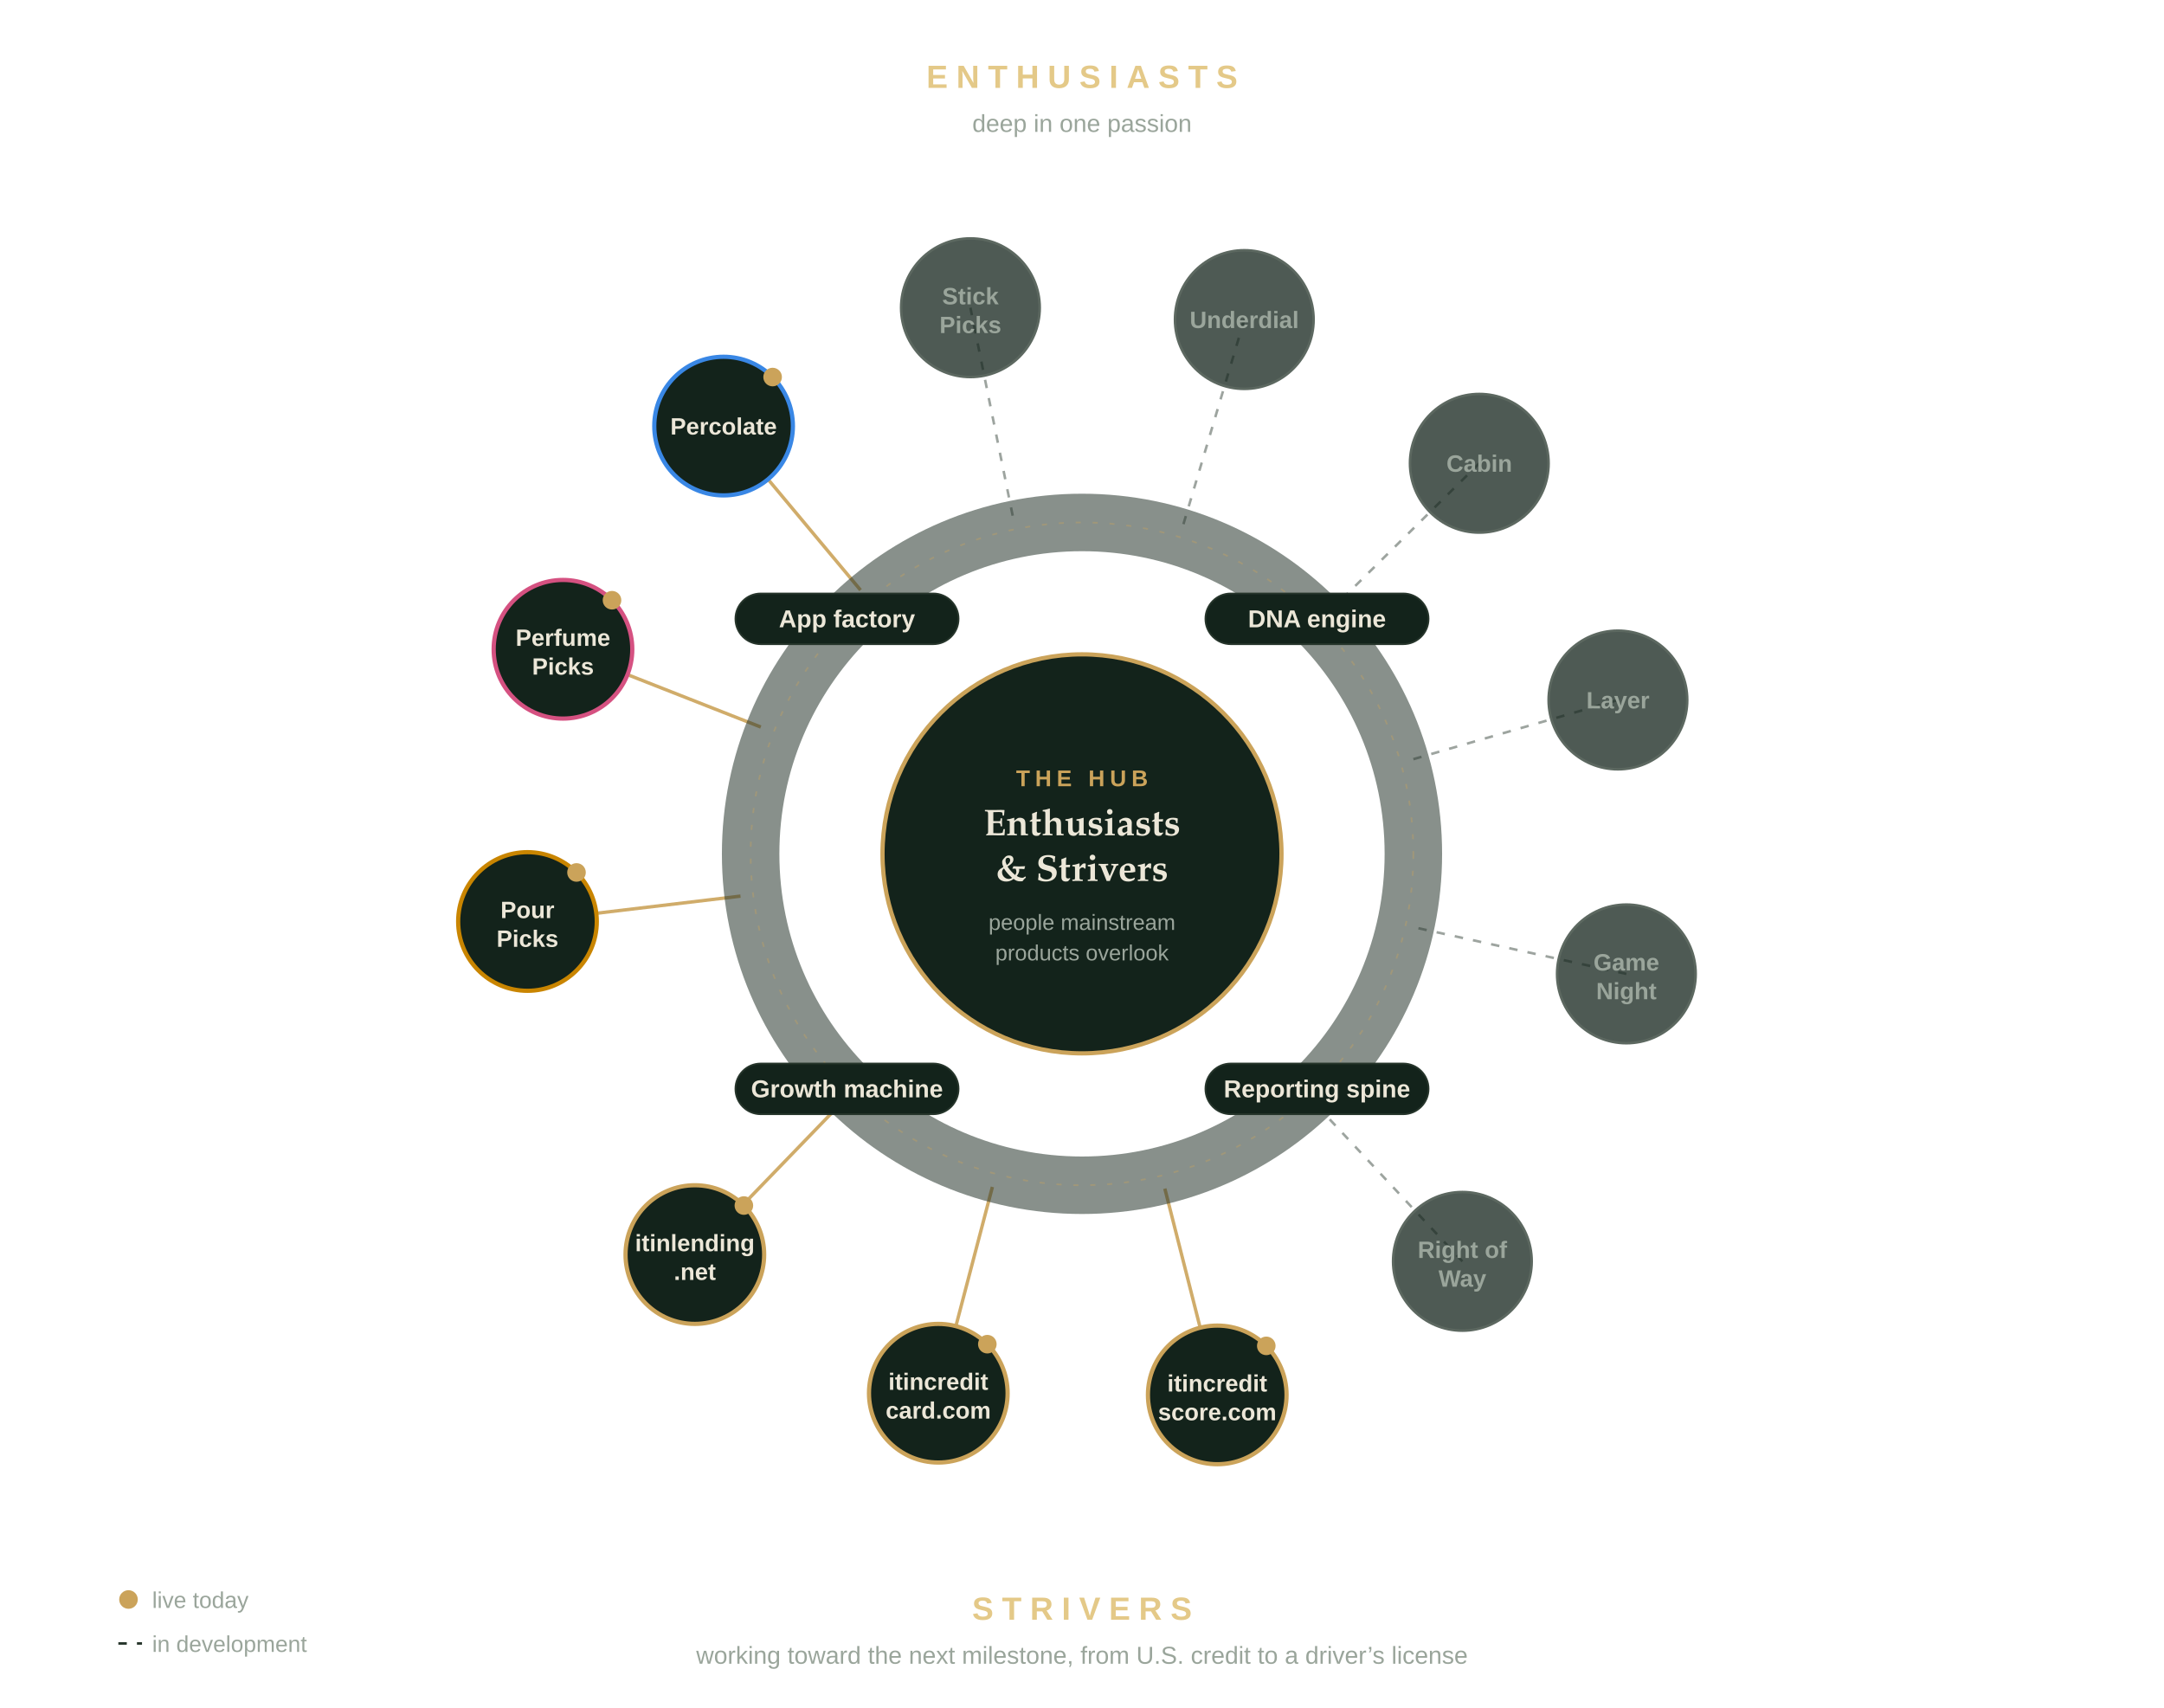
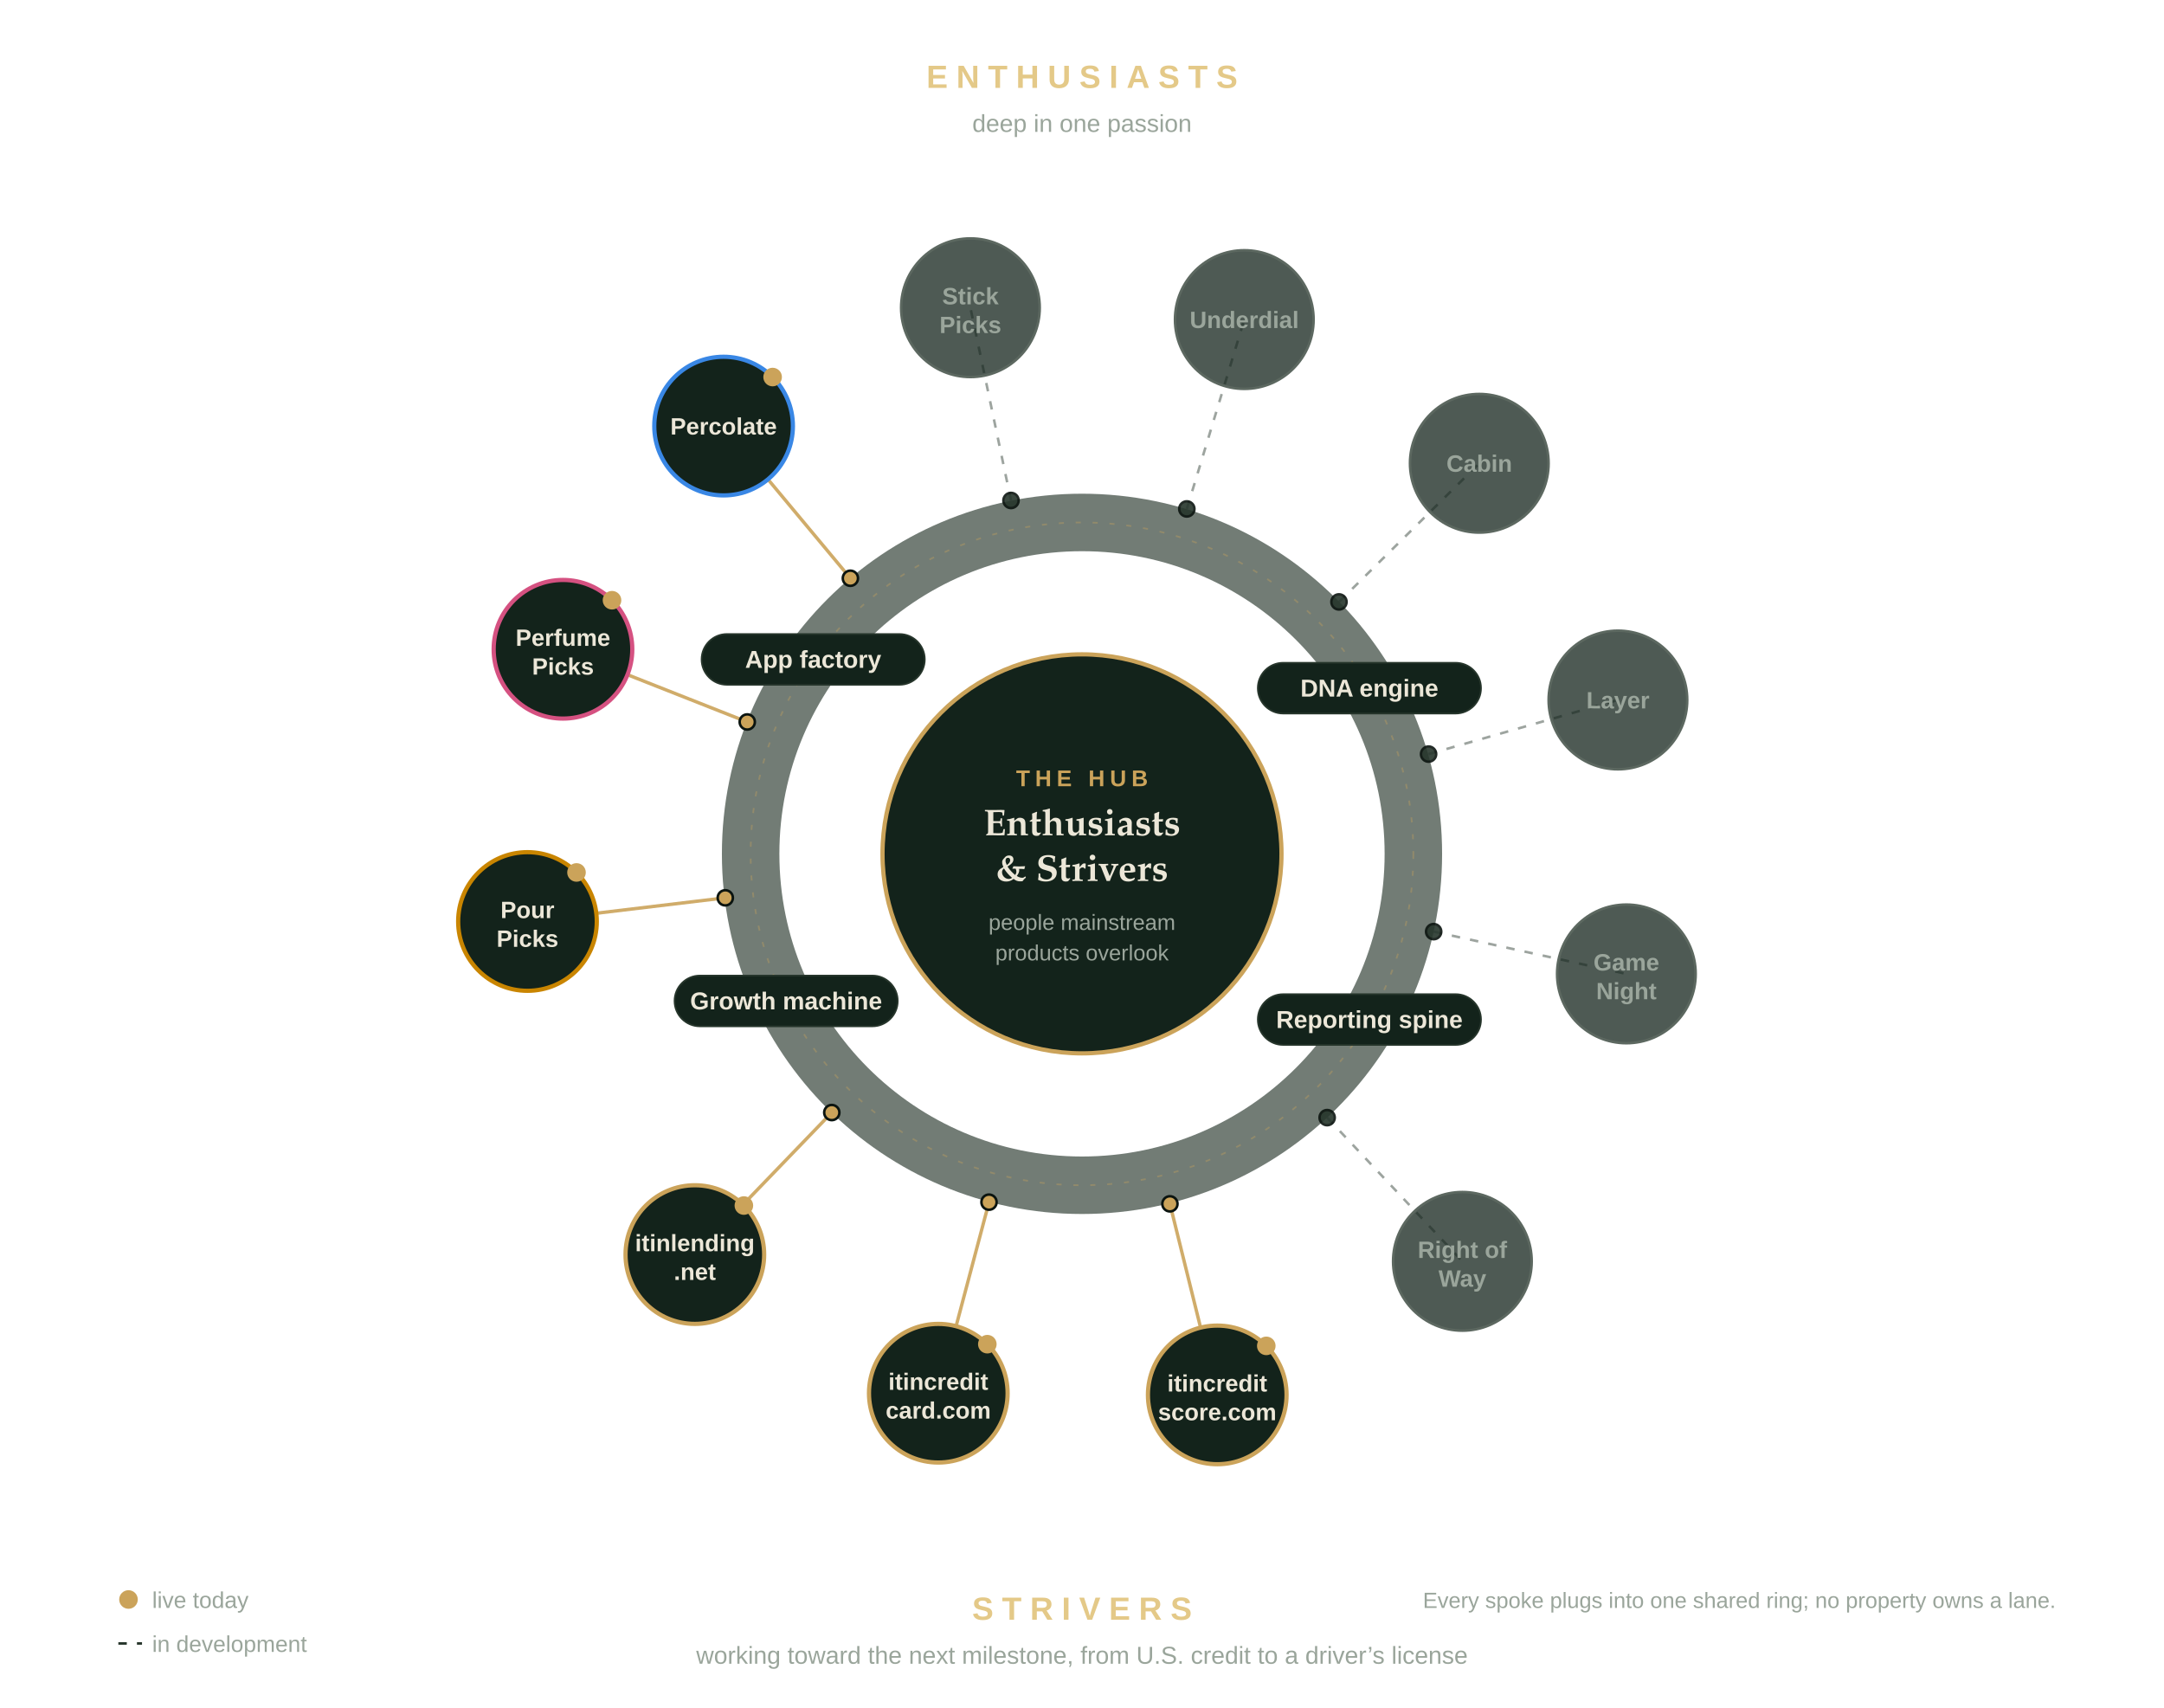
- <svg xmlns="http://www.w3.org/2000/svg" viewBox="0 0 1280 1010" font-family="Avenir Next, Helvetica Neue, Arial, sans-serif" role="img" aria-label="Timberline hub and spoke model: the hub is two audiences, enthusiasts and strivers; every property is a spoke">
+ <svg xmlns="http://www.w3.org/2000/svg" viewBox="0 0 1280 1010" font-family="Avenir Next, Helvetica Neue, Arial, sans-serif" role="img" aria-label="Timberline hub and spoke model: the hub is two audiences, enthusiasts and strivers; every property is a spoke plugged into one shared ring of services">
  <text x="640" y="52" fill="#E4C988" font-size="19" font-weight="700" text-anchor="middle" letter-spacing="5">ENTHUSIASTS</text>
  <text x="640" y="78" fill="#9AA59B" font-size="14.5" text-anchor="middle">deep in one passion</text>
  <text x="640" y="958" fill="#E4C988" font-size="19" font-weight="700" text-anchor="middle" letter-spacing="5">STRIVERS</text>
  <text x="640" y="984" fill="#9AA59B" font-size="14.5" text-anchor="middle">working toward the next milestone, from U.S. credit to a driver’s license</text>
-   <line x1="438" y1="530" x2="312" y2="545" stroke="#CBA35A" stroke-width="2" opacity="0.9" />
-   <line x1="450" y1="430" x2="333" y2="384" stroke="#CBA35A" stroke-width="2" opacity="0.9" />
-   <line x1="509" y1="349" x2="428" y2="252" stroke="#CBA35A" stroke-width="2" opacity="0.9" />
-   <line x1="599" y1="305" x2="574" y2="182" stroke="#26352B" stroke-width="1.5" opacity="0.45" stroke-dasharray="5 6" />
-   <line x1="700" y1="310" x2="736" y2="189" stroke="#26352B" stroke-width="1.5" opacity="0.45" stroke-dasharray="5 6" />
-   <line x1="786" y1="362" x2="875" y2="274" stroke="#26352B" stroke-width="1.5" opacity="0.45" stroke-dasharray="5 6" />
-   <line x1="836" y1="449" x2="957" y2="414" stroke="#26352B" stroke-width="1.5" opacity="0.45" stroke-dasharray="5 6" />
-   <line x1="839" y1="549" x2="962" y2="576" stroke="#26352B" stroke-width="1.5" opacity="0.45" stroke-dasharray="5 6" />
-   <line x1="498" y1="652" x2="411" y2="742" stroke="#CBA35A" stroke-width="2" opacity="0.9" />
-   <line x1="587" y1="702" x2="555" y2="824" stroke="#CBA35A" stroke-width="2" opacity="0.9" />
-   <line x1="689" y1="703" x2="720" y2="825" stroke="#CBA35A" stroke-width="2" opacity="0.9" />
-   <line x1="779" y1="654" x2="865" y2="746" stroke="#26352B" stroke-width="1.5" opacity="0.45" stroke-dasharray="5 6" />
-   <circle cx="640" cy="505" r="196" fill="none" stroke="#26352B" stroke-width="34" opacity="0.55" />
+   <line x1="429" y1="531" x2="312" y2="545" stroke="#CBA35A" stroke-width="2" opacity="0.9" />
+   <line x1="442" y1="427" x2="333" y2="384" stroke="#CBA35A" stroke-width="2" opacity="0.9" />
+   <line x1="503" y1="342" x2="428" y2="252" stroke="#CBA35A" stroke-width="2" opacity="0.9" />
+   <line x1="598" y1="296" x2="574" y2="182" stroke="#26352B" stroke-width="1.5" opacity="0.45" stroke-dasharray="5 6" />
+   <line x1="702" y1="301" x2="736" y2="189" stroke="#26352B" stroke-width="1.5" opacity="0.45" stroke-dasharray="5 6" />
+   <line x1="792" y1="356" x2="875" y2="274" stroke="#26352B" stroke-width="1.5" opacity="0.45" stroke-dasharray="5 6" />
+   <line x1="845" y1="446" x2="957" y2="414" stroke="#26352B" stroke-width="1.5" opacity="0.45" stroke-dasharray="5 6" />
+   <line x1="848" y1="551" x2="962" y2="576" stroke="#26352B" stroke-width="1.5" opacity="0.45" stroke-dasharray="5 6" />
+   <line x1="492" y1="658" x2="411" y2="742" stroke="#CBA35A" stroke-width="2" opacity="0.9" />
+   <line x1="585" y1="711" x2="555" y2="824" stroke="#CBA35A" stroke-width="2" opacity="0.9" />
+   <line x1="692" y1="712" x2="720" y2="825" stroke="#CBA35A" stroke-width="2" opacity="0.9" />
+   <line x1="785" y1="661" x2="865" y2="746" stroke="#26352B" stroke-width="1.5" opacity="0.45" stroke-dasharray="5 6" />
+   <circle cx="640" cy="505" r="196" fill="none" stroke="#26352B" stroke-width="34" opacity="0.65" />
  <circle cx="640" cy="505" r="196" fill="none" stroke="#CBA35A" stroke-width="1" opacity="0.35" stroke-dasharray="3 7" />
-   <rect x="713" y="351" width="132" height="30" rx="15" fill="#13231B" stroke="#26352B" />
-   <text x="779" y="371" fill="#ECE7D8" font-size="14.5" font-weight="600" text-anchor="middle">DNA engine</text>
-   <rect x="435" y="351" width="132" height="30" rx="15" fill="#13231B" stroke="#26352B" />
-   <text x="501" y="371" fill="#ECE7D8" font-size="14.5" font-weight="600" text-anchor="middle">App factory</text>
-   <rect x="435" y="629" width="132" height="30" rx="15" fill="#13231B" stroke="#26352B" />
-   <text x="501" y="649" fill="#ECE7D8" font-size="14.5" font-weight="600" text-anchor="middle">Growth machine</text>
-   <rect x="713" y="629" width="132" height="30" rx="15" fill="#13231B" stroke="#26352B" />
-   <text x="779" y="649" fill="#ECE7D8" font-size="14.5" font-weight="600" text-anchor="middle">Reporting spine</text>
+   <circle cx="429" cy="531" r="4.5" fill="#CBA35A" stroke="#0B1410" stroke-width="1.5" opacity="1" />
+   <circle cx="442" cy="427" r="4.5" fill="#CBA35A" stroke="#0B1410" stroke-width="1.5" opacity="1" />
+   <circle cx="503" cy="342" r="4.5" fill="#CBA35A" stroke="#0B1410" stroke-width="1.5" opacity="1" />
+   <circle cx="598" cy="296" r="4.5" fill="#26352B" stroke="#0B1410" stroke-width="1.5" opacity="0.9" />
+   <circle cx="702" cy="301" r="4.5" fill="#26352B" stroke="#0B1410" stroke-width="1.5" opacity="0.9" />
+   <circle cx="792" cy="356" r="4.5" fill="#26352B" stroke="#0B1410" stroke-width="1.5" opacity="0.9" />
+   <circle cx="845" cy="446" r="4.5" fill="#26352B" stroke="#0B1410" stroke-width="1.5" opacity="0.9" />
+   <circle cx="848" cy="551" r="4.5" fill="#26352B" stroke="#0B1410" stroke-width="1.5" opacity="0.9" />
+   <circle cx="492" cy="658" r="4.5" fill="#CBA35A" stroke="#0B1410" stroke-width="1.5" opacity="1" />
+   <circle cx="585" cy="711" r="4.5" fill="#CBA35A" stroke="#0B1410" stroke-width="1.5" opacity="1" />
+   <circle cx="692" cy="712" r="4.5" fill="#CBA35A" stroke="#0B1410" stroke-width="1.5" opacity="1" />
+   <circle cx="785" cy="661" r="4.5" fill="#26352B" stroke="#0B1410" stroke-width="1.5" opacity="0.9" />
+   <rect x="744" y="392" width="132" height="30" rx="15" fill="#13231B" stroke="#26352B" />
+   <text x="810" y="412" fill="#ECE7D8" font-size="14.5" font-weight="600" text-anchor="middle">DNA engine</text>
+   <rect x="415" y="375" width="132" height="30" rx="15" fill="#13231B" stroke="#26352B" />
+   <text x="481" y="395" fill="#ECE7D8" font-size="14.5" font-weight="600" text-anchor="middle">App factory</text>
+   <rect x="399" y="577" width="132" height="30" rx="15" fill="#13231B" stroke="#26352B" />
+   <text x="465" y="597" fill="#ECE7D8" font-size="14.5" font-weight="600" text-anchor="middle">Growth machine</text>
+   <rect x="744" y="588" width="132" height="30" rx="15" fill="#13231B" stroke="#26352B" />
+   <text x="810" y="608" fill="#ECE7D8" font-size="14.5" font-weight="600" text-anchor="middle">Reporting spine</text>
  <circle cx="640" cy="505" r="118" fill="#13231B" stroke="#CBA35A" stroke-width="2.5" />
  <text x="640" y="465" fill="#CBA35A" font-size="13.5" font-weight="700" text-anchor="middle" letter-spacing="3">THE HUB</text>
  <text x="640" y="494" fill="#ECE7D8" font-size="22" font-weight="700" text-anchor="middle" font-family="Iowan Old Style, Palatino, Georgia, serif">Enthusiasts</text>
  <text x="640" y="521" fill="#ECE7D8" font-size="22" font-weight="700" text-anchor="middle" font-family="Iowan Old Style, Palatino, Georgia, serif">&amp; Strivers</text>
  <text x="640" y="550" fill="#9AA59B" font-size="13" text-anchor="middle">people mainstream</text>
  <text x="640" y="568" fill="#9AA59B" font-size="13" text-anchor="middle">products overlook</text>
  <circle cx="312" cy="545" r="41" fill="#13231B" stroke="#c98500" stroke-width="2.5" opacity="1" />
  <text x="312" y="543" fill="#ECE7D8" font-size="14" font-weight="600" text-anchor="middle">Pour</text>
  <text x="312" y="560" fill="#ECE7D8" font-size="14" font-weight="600" text-anchor="middle">Picks</text>
  <circle cx="341" cy="516" r="5.5" fill="#CBA35A" />
  <circle cx="333" cy="384" r="41" fill="#13231B" stroke="#d55181" stroke-width="2.5" opacity="1" />
  <text x="333" y="382" fill="#ECE7D8" font-size="14" font-weight="600" text-anchor="middle">Perfume</text>
  <text x="333" y="399" fill="#ECE7D8" font-size="14" font-weight="600" text-anchor="middle">Picks</text>
  <circle cx="362" cy="355" r="5.5" fill="#CBA35A" />
  <circle cx="428" cy="252" r="41" fill="#13231B" stroke="#3987e5" stroke-width="2.5" opacity="1" />
  <text x="428" y="257" fill="#ECE7D8" font-size="14" font-weight="600" text-anchor="middle">Percolate</text>
  <circle cx="457" cy="223" r="5.5" fill="#CBA35A" />
  <circle cx="574" cy="182" r="41" fill="#13231B" stroke="#26352B" stroke-width="1.5" opacity="0.75" />
  <text x="574" y="180" fill="#9AA59B" font-size="14" font-weight="600" text-anchor="middle">Stick</text>
  <text x="574" y="197" fill="#9AA59B" font-size="14" font-weight="600" text-anchor="middle">Picks</text>
  <circle cx="736" cy="189" r="41" fill="#13231B" stroke="#26352B" stroke-width="1.5" opacity="0.75" />
  <text x="736" y="194" fill="#9AA59B" font-size="14" font-weight="600" text-anchor="middle">Underdial</text>
  <circle cx="875" cy="274" r="41" fill="#13231B" stroke="#26352B" stroke-width="1.5" opacity="0.75" />
  <text x="875" y="279" fill="#9AA59B" font-size="14" font-weight="600" text-anchor="middle">Cabin</text>
  <circle cx="957" cy="414" r="41" fill="#13231B" stroke="#26352B" stroke-width="1.5" opacity="0.75" />
  <text x="957" y="419" fill="#9AA59B" font-size="14" font-weight="600" text-anchor="middle">Layer</text>
  <circle cx="962" cy="576" r="41" fill="#13231B" stroke="#26352B" stroke-width="1.5" opacity="0.75" />
  <text x="962" y="574" fill="#9AA59B" font-size="14" font-weight="600" text-anchor="middle">Game</text>
  <text x="962" y="591" fill="#9AA59B" font-size="14" font-weight="600" text-anchor="middle">Night</text>
  <circle cx="411" cy="742" r="41" fill="#13231B" stroke="#CBA35A" stroke-width="2.5" opacity="1" />
  <text x="411" y="740" fill="#ECE7D8" font-size="14" font-weight="600" text-anchor="middle">itinlending</text>
  <text x="411" y="757" fill="#ECE7D8" font-size="14" font-weight="600" text-anchor="middle">.net</text>
  <circle cx="440" cy="713" r="5.5" fill="#CBA35A" />
  <circle cx="555" cy="824" r="41" fill="#13231B" stroke="#CBA35A" stroke-width="2.5" opacity="1" />
  <text x="555" y="822" fill="#ECE7D8" font-size="14" font-weight="600" text-anchor="middle">itincredit</text>
  <text x="555" y="839" fill="#ECE7D8" font-size="14" font-weight="600" text-anchor="middle">card.com</text>
  <circle cx="584" cy="795" r="5.5" fill="#CBA35A" />
  <circle cx="720" cy="825" r="41" fill="#13231B" stroke="#CBA35A" stroke-width="2.5" opacity="1" />
  <text x="720" y="823" fill="#ECE7D8" font-size="14" font-weight="600" text-anchor="middle">itincredit</text>
  <text x="720" y="840" fill="#ECE7D8" font-size="14" font-weight="600" text-anchor="middle">score.com</text>
  <circle cx="749" cy="796" r="5.5" fill="#CBA35A" />
  <circle cx="865" cy="746" r="41" fill="#13231B" stroke="#26352B" stroke-width="1.5" opacity="0.75" />
  <text x="865" y="744" fill="#9AA59B" font-size="14" font-weight="600" text-anchor="middle">Right of</text>
  <text x="865" y="761" fill="#9AA59B" font-size="14" font-weight="600" text-anchor="middle">Way</text>
  <circle cx="76" cy="946" r="5.5" fill="#CBA35A" />
  <text x="90" y="951" fill="#9AA59B" font-size="13.5">live today</text>
  <line x1="70" y1="972" x2="84" y2="972" stroke="#26352B" stroke-width="1.5" stroke-dasharray="5 6" />
  <text x="90" y="977" fill="#9AA59B" font-size="13.5">in development</text>
+   <text x="1216" y="951" fill="#9AA59B" font-size="13" text-anchor="end">Every spoke plugs into one shared ring; no property owns a lane.</text>
</svg>
